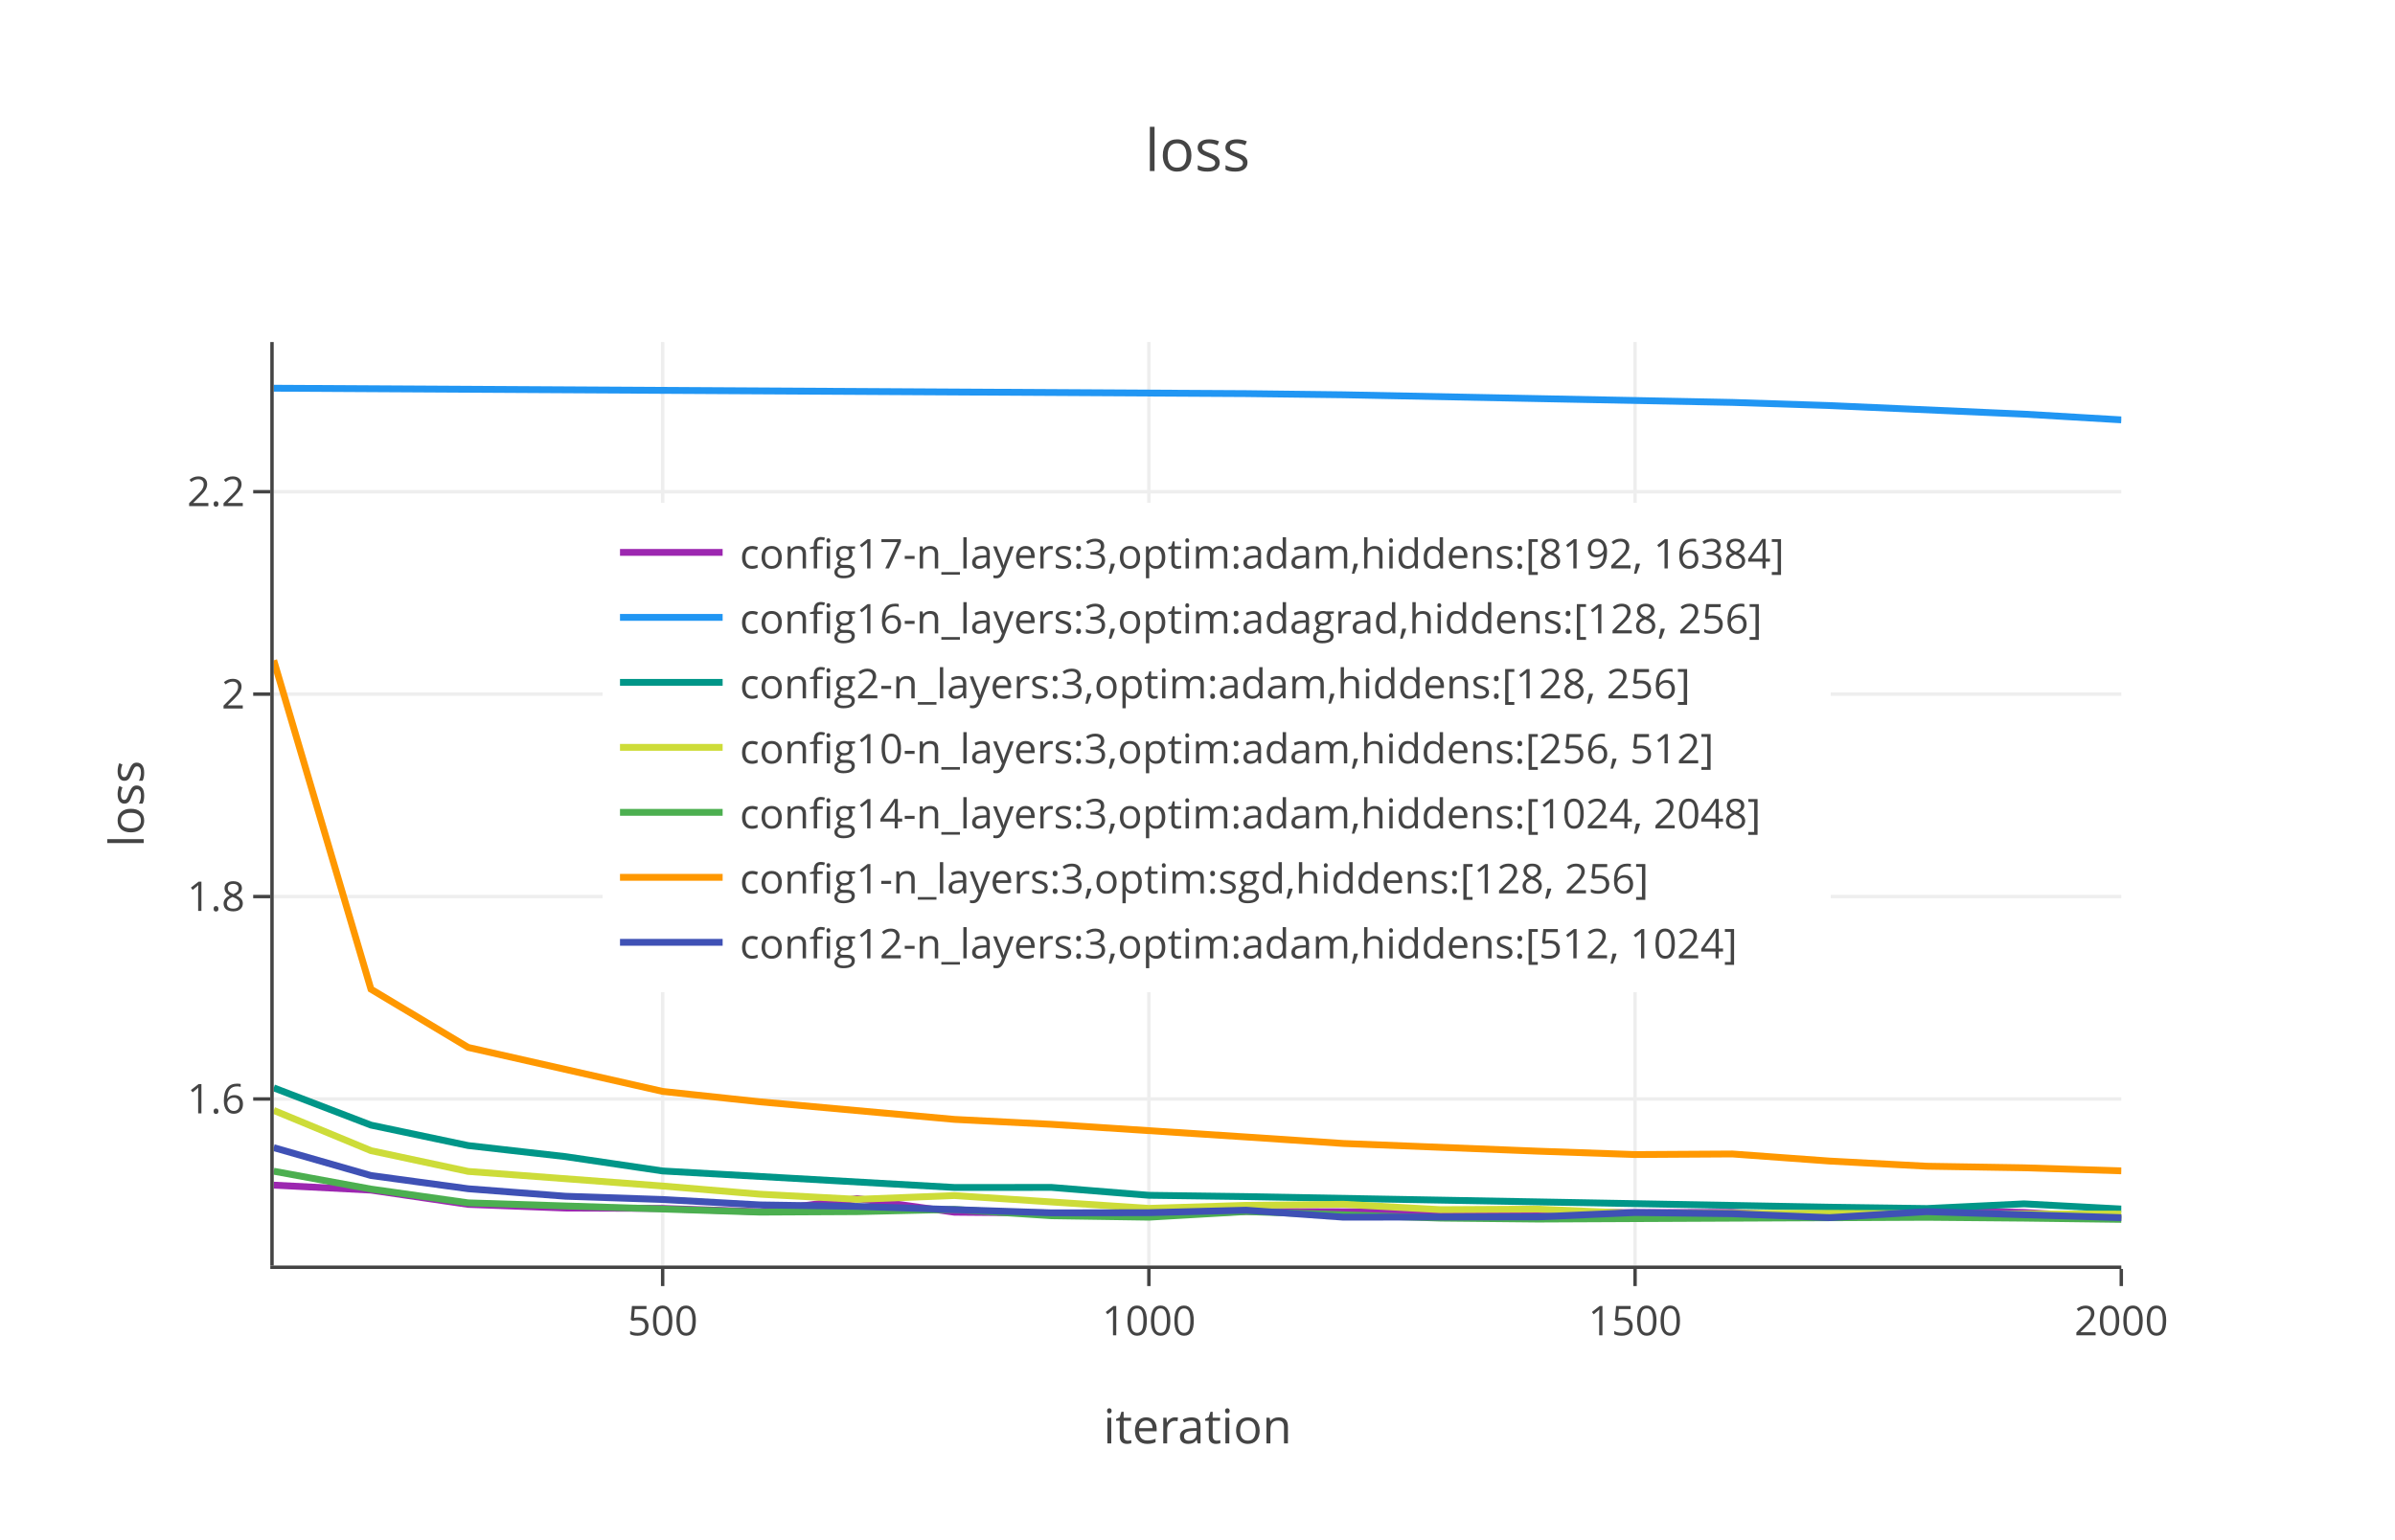
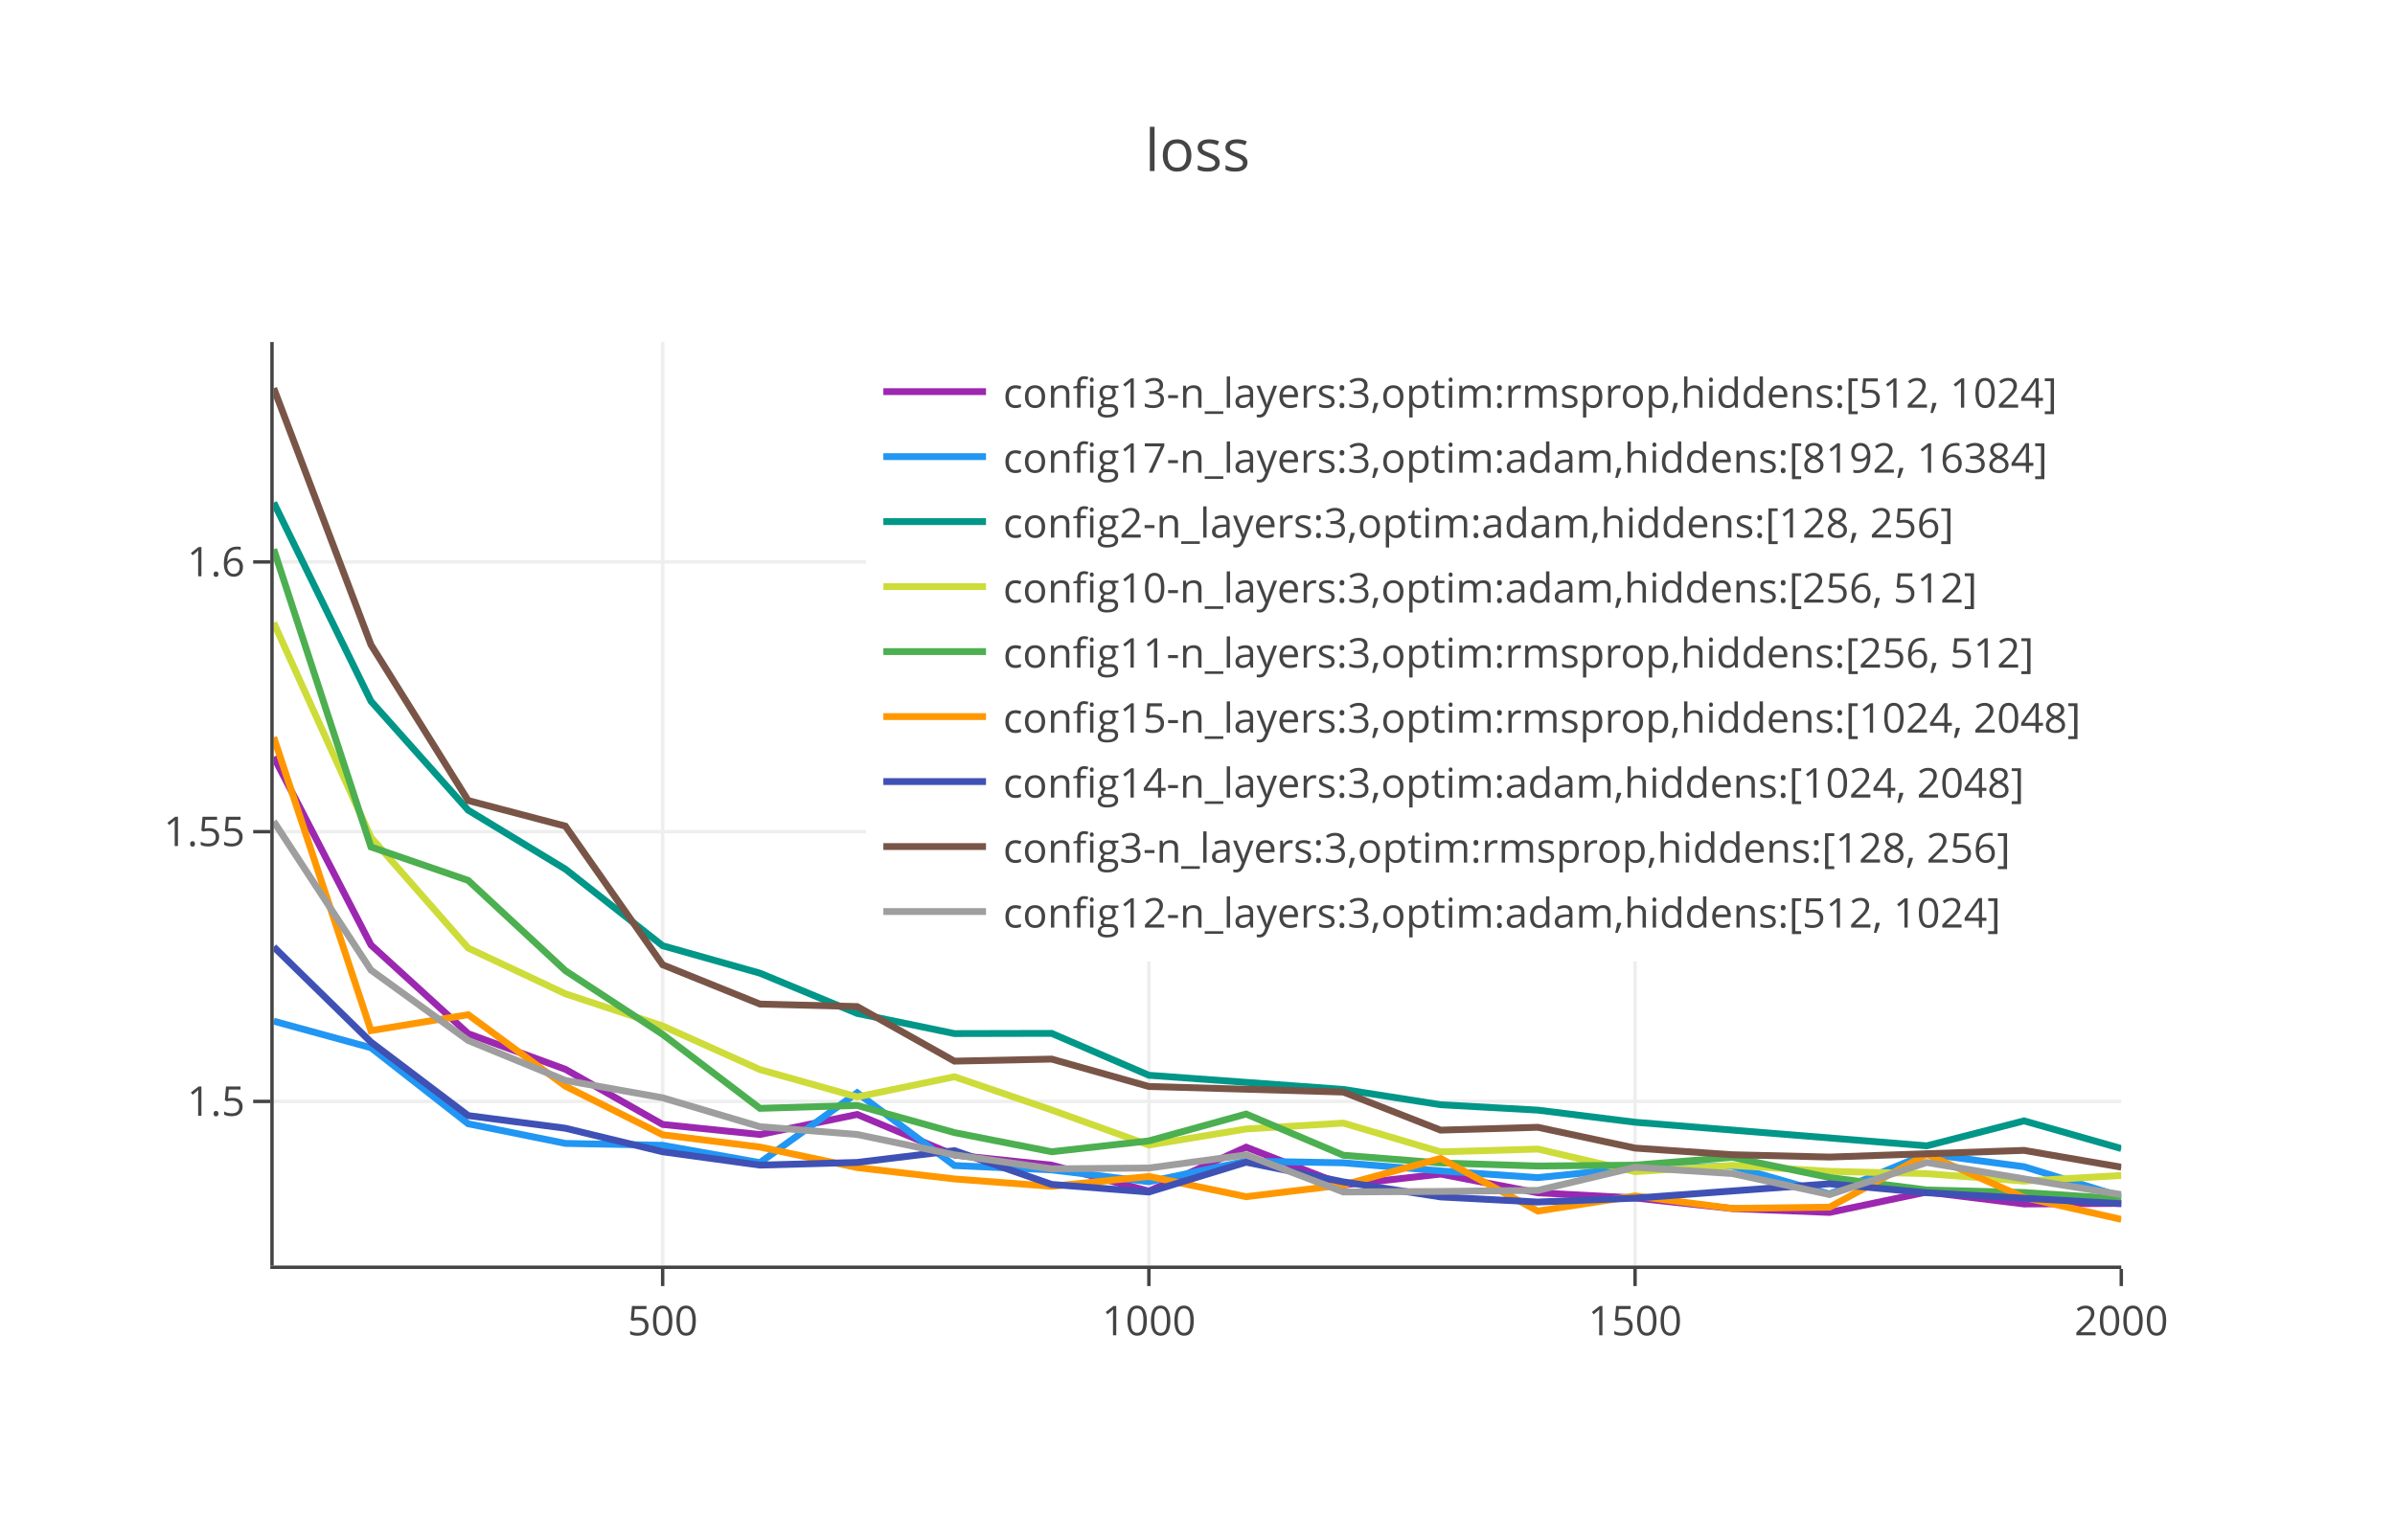
<svg xmlns="http://www.w3.org/2000/svg" class="main-svg" width="700" height="450" style="" viewBox="0 0 700 450">
  <rect x="0" y="0" width="700" height="450" style="fill: rgb(255, 255, 255); fill-opacity: 1;" />
-   <defs id="defs-e311ba">
+   <defs id="defs-2757ff">
    <g class="clips">
-       <clipPath id="clipe311baxyplot" class="plotclip">
+       <clipPath id="clip2757ffxyplot" class="plotclip">
        <rect width="540" height="270" />
      </clipPath>
-       <clipPath class="axesclip" id="clipe311bax">
+       <clipPath class="axesclip" id="clip2757ffx">
        <rect x="80" y="0" width="540" height="450" />
      </clipPath>
-       <clipPath class="axesclip" id="clipe311bay">
+       <clipPath class="axesclip" id="clip2757ffy">
        <rect x="0" y="100" width="700" height="270" />
      </clipPath>
-       <clipPath class="axesclip" id="clipe311baxy">
+       <clipPath class="axesclip" id="clip2757ffxy">
        <rect x="80" y="100" width="540" height="270" />
      </clipPath>
    </g>
    <g class="gradients" />
  </defs>
  <g class="bglayer" />
  <g class="layer-below">
    <g class="imagelayer" />
    <g class="shapelayer" />
  </g>
  <g class="cartesianlayer">
    <g class="subplot xy">
      <g class="layer-subplot">
        <g class="shapelayer" />
        <g class="imagelayer" />
      </g>
      <g class="gridlayer">
        <g class="x">
          <path class="xgrid crisp" transform="translate(193.68,0)" d="M0,100v270" style="stroke: rgb(238, 238, 238); stroke-opacity: 1; stroke-width: 1px;" />
          <path class="xgrid crisp" transform="translate(335.79,0)" d="M0,100v270" style="stroke: rgb(238, 238, 238); stroke-opacity: 1; stroke-width: 1px;" />
          <path class="xgrid crisp" transform="translate(477.89,0)" d="M0,100v270" style="stroke: rgb(238, 238, 238); stroke-opacity: 1; stroke-width: 1px;" />
        </g>
        <g class="y">
-           <path class="ygrid crisp" transform="translate(0,321.3)" d="M80,0h540" style="stroke: rgb(238, 238, 238); stroke-opacity: 1; stroke-width: 1px;" />
-           <path class="ygrid crisp" transform="translate(0,262.12)" d="M80,0h540" style="stroke: rgb(238, 238, 238); stroke-opacity: 1; stroke-width: 1px;" />
-           <path class="ygrid crisp" transform="translate(0,202.94)" d="M80,0h540" style="stroke: rgb(238, 238, 238); stroke-opacity: 1; stroke-width: 1px;" />
-           <path class="ygrid crisp" transform="translate(0,143.76)" d="M80,0h540" style="stroke: rgb(238, 238, 238); stroke-opacity: 1; stroke-width: 1px;" />
+           <path class="ygrid crisp" transform="translate(0,322.01)" d="M80,0h540" style="stroke: rgb(238, 238, 238); stroke-opacity: 1; stroke-width: 1px;" />
+           <path class="ygrid crisp" transform="translate(0,243.15)" d="M80,0h540" style="stroke: rgb(238, 238, 238); stroke-opacity: 1; stroke-width: 1px;" />
+           <path class="ygrid crisp" transform="translate(0,164.29)" d="M80,0h540" style="stroke: rgb(238, 238, 238); stroke-opacity: 1; stroke-width: 1px;" />
        </g>
      </g>
      <g class="zerolinelayer" />
      <path class="xlines-below" />
      <path class="ylines-below" />
      <g class="overlines-below" />
      <g class="xaxislayer-below" />
      <g class="yaxislayer-below" />
      <g class="overaxes-below" />
-       <g class="plot" transform="translate(80,100)" clip-path="url('#clipe311baxyplot')">
+       <g class="plot" transform="translate(80,100)" clip-path="url('#clip2757ffxyplot')">
        <g class="scatterlayer mlayer">
-           <g class="trace scatter trace9380fd" style="stroke-miterlimit: 2; opacity: 1;">
-             <g class="fills" />
-             <g class="errorbars" />
-             <g class="lines">
-               <path class="js-line" d="M0,246.49L28.42,247.95L56.84,252.12L85.26,253.19L113.68,253.3L142.11,254.25L170.53,250.42L198.95,254.41L227.37,254.65L255.79,255.3L284.21,254.17L397.89,254.53L426.32,254.44L454.74,255.97L483.16,253.76L511.58,254.47L540,256.11" style="vector-effect: non-scaling-stroke; fill: none; stroke: rgb(156, 39, 176); stroke-opacity: 1; stroke-width: 2px; opacity: 1;" />
-             </g>
-             <g class="points" />
-             <g class="text" />
-           </g>
-           <g class="trace scatter trace2fcb27" style="stroke-miterlimit: 2; opacity: 1;">
-             <g class="fills" />
-             <g class="errorbars" />
-             <g class="lines">
-               <path class="js-line" d="M0,13.5L284.21,15.08L312.63,15.42L426.32,17.65L454.74,18.57L511.58,21.08L540,22.75" style="vector-effect: non-scaling-stroke; fill: none; stroke: rgb(33, 150, 243); stroke-opacity: 1; stroke-width: 2px; opacity: 1;" />
-             </g>
-             <g class="points" />
-             <g class="text" />
-           </g>
-           <g class="trace scatter trace900aca" style="stroke-miterlimit: 2; opacity: 1;">
-             <g class="fills" />
-             <g class="errorbars" />
-             <g class="lines">
-               <path class="js-line" d="M0,218.05L28.42,228.94L56.84,234.92L85.26,238.15L113.68,242.35L198.95,247.17L227.37,247.16L255.79,249.46L284.21,249.84L426.32,252.42L454.74,252.94L483.16,253.33L511.58,251.96L540,253.47" style="vector-effect: non-scaling-stroke; fill: none; stroke: rgb(0, 150, 136); stroke-opacity: 1; stroke-width: 2px; opacity: 1;" />
-             </g>
-             <g class="points" />
-             <g class="text" />
-           </g>
-           <g class="trace scatter tracefe0510" style="stroke-miterlimit: 2; opacity: 1;">
-             <g class="fills" />
-             <g class="errorbars" />
-             <g class="lines">
-               <path class="js-line" d="M0,224.64L28.42,236.41L56.84,242.48L113.68,246.75L142.11,249.14L170.53,250.64L198.95,249.54L255.79,253.28L284.21,252.4L312.63,252.08L341.05,253.66L369.47,253.5L397.89,254.74L454.74,254.73L483.16,254.85L540,254.95" style="vector-effect: non-scaling-stroke; fill: none; stroke: rgb(205, 220, 57); stroke-opacity: 1; stroke-width: 2px; opacity: 1;" />
-             </g>
-             <g class="points" />
-             <g class="text" />
-           </g>
-           <g class="trace scatter tracebfa0bc" style="stroke-miterlimit: 2; opacity: 1;">
-             <g class="fills" />
-             <g class="errorbars" />
-             <g class="lines">
-               <path class="js-line" d="M0,242.42L28.42,247.64L56.84,251.67L142.11,254.38L170.53,254.24L198.95,253.59L227.37,255.44L255.79,255.86L284.21,254.22L341.05,256.13L369.47,256.41L483.16,255.9L511.58,256.14L540,256.5" style="vector-effect: non-scaling-stroke; fill: none; stroke: rgb(76, 175, 80); stroke-opacity: 1; stroke-width: 2px; opacity: 1;" />
-             </g>
-             <g class="points" />
-             <g class="text" />
-           </g>
-           <g class="trace scatter traceab5440" style="stroke-miterlimit: 2; opacity: 1;">
-             <g class="fills" />
-             <g class="errorbars" />
-             <g class="lines">
-               <path class="js-line" d="M0,93.05L28.42,189.2L56.84,206.23L113.68,219.09L142.11,222.13L198.95,227.27L227.37,228.71L284.21,232.41L312.63,234.31L369.47,236.56L397.89,237.55L426.32,237.38L454.74,239.45L483.16,240.96L511.58,241.42L540,242.31" style="vector-effect: non-scaling-stroke; fill: none; stroke: rgb(255, 152, 0); stroke-opacity: 1; stroke-width: 2px; opacity: 1;" />
-             </g>
-             <g class="points" />
-             <g class="text" />
-           </g>
-           <g class="trace scatter trace5bcc9e" style="stroke-miterlimit: 2; opacity: 1;">
-             <g class="fills" />
-             <g class="errorbars" />
-             <g class="lines">
-               <path class="js-line" d="M0,235.53L28.42,243.68L56.84,247.55L85.26,249.74L113.68,250.69L142.11,252.27L170.53,252.7L227.37,254.59L255.79,254.54L284.21,253.82L312.63,255.86L369.47,255.77L397.89,254.5L426.32,254.85L454.74,256L483.16,254.24L511.58,255.14L540,256" style="vector-effect: non-scaling-stroke; fill: none; stroke: rgb(63, 81, 181); stroke-opacity: 1; stroke-width: 2px; opacity: 1;" />
+           <g class="trace scatter trace5dca07" style="stroke-miterlimit: 2; opacity: 1;">
+             <g class="fills" />
+             <g class="errorbars" />
+             <g class="lines">
+               <path class="js-line" d="M0,121.28L28.42,176.27L56.84,202.21L85.26,212.63L113.68,228.75L142.11,231.69L170.53,225.82L198.95,237.69L227.37,240.65L255.79,248.25L284.21,235.4L312.63,246.44L341.05,243.26L369.47,248.73L397.89,250.24L426.32,253.34L454.74,254.47L483.16,248.5L511.58,252L540,251.83" style="vector-effect: non-scaling-stroke; fill: none; stroke: rgb(156, 39, 176); stroke-opacity: 1; stroke-width: 2px; opacity: 1;" />
+             </g>
+             <g class="points" />
+             <g class="text" />
+           </g>
+           <g class="trace scatter tracebbd925" style="stroke-miterlimit: 2; opacity: 1;">
+             <g class="fills" />
+             <g class="errorbars" />
+             <g class="lines">
+               <path class="js-line" d="M0,198.55L28.42,206.32L56.84,228.55L85.26,234.29L113.68,234.85L142.11,239.91L170.53,219.49L198.95,240.76L227.37,242.04L255.79,245.5L284.21,239.48L312.63,239.96L341.05,242.33L369.47,244.29L397.89,241.41L426.32,240.94L454.74,249.08L483.16,237.32L511.58,241.1L540,249.83" style="vector-effect: non-scaling-stroke; fill: none; stroke: rgb(33, 150, 243); stroke-opacity: 1; stroke-width: 2px; opacity: 1;" />
+             </g>
+             <g class="points" />
+             <g class="text" />
+           </g>
+           <g class="trace scatter trace4371c0" style="stroke-miterlimit: 2; opacity: 1;">
+             <g class="fills" />
+             <g class="errorbars" />
+             <g class="lines">
+               <path class="js-line" d="M0,46.95L28.42,105L56.84,136.87L85.26,154.11L113.68,176.5L142.11,184.52L170.53,196.29L198.95,202.18L227.37,202.12L255.79,214.37L284.21,216.44L312.63,218.51L341.05,222.98L369.47,224.56L397.89,228.1L483.16,235L511.58,227.7L540,235.79" style="vector-effect: non-scaling-stroke; fill: none; stroke: rgb(0, 150, 136); stroke-opacity: 1; stroke-width: 2px; opacity: 1;" />
+             </g>
+             <g class="points" />
+             <g class="text" />
+           </g>
+           <g class="trace scatter trace4a3ec7" style="stroke-miterlimit: 2; opacity: 1;">
+             <g class="fills" />
+             <g class="errorbars" />
+             <g class="lines">
+               <path class="js-line" d="M0,82.08L28.42,144.81L56.84,177.18L85.26,190.56L113.68,199.95L142.11,212.71L170.53,220.7L198.95,214.8L227.37,224.52L255.79,234.77L284.21,230.07L312.63,228.35L341.05,236.76L369.47,235.95L397.89,242.55L426.32,240.72L454.74,242.46L483.16,243.14L511.58,245.31L540,243.66" style="vector-effect: non-scaling-stroke; fill: none; stroke: rgb(205, 220, 57); stroke-opacity: 1; stroke-width: 2px; opacity: 1;" />
+             </g>
+             <g class="points" />
+             <g class="text" />
+           </g>
+           <g class="trace scatter trace58db3f" style="stroke-miterlimit: 2; opacity: 1;">
+             <g class="fills" />
+             <g class="errorbars" />
+             <g class="lines">
+               <path class="js-line" d="M0,60.58L28.42,147.62L56.84,157.4L85.26,183.8L113.68,202.42L142.11,224.04L170.53,223.19L198.95,231.13L227.37,236.73L255.79,233.55L284.21,225.7L312.63,237.75L341.05,240L369.47,240.9L397.89,240.65L426.32,238.37L454.74,244.27L483.16,247.91L511.58,248.64L540,250.49" style="vector-effect: non-scaling-stroke; fill: none; stroke: rgb(76, 175, 80); stroke-opacity: 1; stroke-width: 2px; opacity: 1;" />
+             </g>
+             <g class="points" />
+             <g class="text" />
+           </g>
+           <g class="trace scatter trace275f50" style="stroke-miterlimit: 2; opacity: 1;">
+             <g class="fills" />
+             <g class="errorbars" />
+             <g class="lines">
+               <path class="js-line" d="M0,115.55L28.42,201.31L56.84,196.66L85.26,217.56L113.68,231.77L142.11,235.36L170.53,241.36L198.95,244.68L227.37,246.84L255.79,243.95L284.21,249.87L312.63,246.43L341.05,238.69L369.47,254.07L397.89,249.65L426.32,253.31L454.74,252.93L483.16,237.49L511.58,250.09L540,256.5" style="vector-effect: non-scaling-stroke; fill: none; stroke: rgb(255, 152, 0); stroke-opacity: 1; stroke-width: 2px; opacity: 1;" />
+             </g>
+             <g class="points" />
+             <g class="text" />
+           </g>
+           <g class="trace scatter tracebc31fe" style="stroke-miterlimit: 2; opacity: 1;">
+             <g class="fills" />
+             <g class="errorbars" />
+             <g class="lines">
+               <path class="js-line" d="M0,176.84L28.42,204.67L56.84,226.16L85.26,229.86L113.68,236.74L142.11,240.64L170.53,239.85L198.95,236.4L227.37,246.28L255.79,248.5L284.21,239.79L312.63,245.54L341.05,249.94L369.47,251.43L397.89,250.3L454.74,246.1L483.16,248.71L540,251.92" style="vector-effect: non-scaling-stroke; fill: none; stroke: rgb(63, 81, 181); stroke-opacity: 1; stroke-width: 2px; opacity: 1;" />
+             </g>
+             <g class="points" />
+             <g class="text" />
+           </g>
+           <g class="trace scatter trace89fa30" style="stroke-miterlimit: 2; opacity: 1;">
+             <g class="fills" />
+             <g class="errorbars" />
+             <g class="lines">
+               <path class="js-line" d="M0,13.5L28.42,88.5L56.84,134.05L85.26,141.53L113.68,182.07L142.11,193.55L170.53,194.28L198.95,210.24L227.37,209.64L255.79,217.65L284.21,218.45L312.63,219.28L341.05,230.41L369.47,229.58L397.89,235.66L426.32,237.6L454.74,238.28L511.58,236.33L540,241.24" style="vector-effect: non-scaling-stroke; fill: none; stroke: rgb(121, 85, 72); stroke-opacity: 1; stroke-width: 2px; opacity: 1;" />
+             </g>
+             <g class="points" />
+             <g class="text" />
+           </g>
+           <g class="trace scatter trace2806be" style="stroke-miterlimit: 2; opacity: 1;">
+             <g class="fills" />
+             <g class="errorbars" />
+             <g class="lines">
+               <path class="js-line" d="M0,140.15L28.42,183.61L56.84,204.2L85.26,215.87L113.68,220.96L142.11,229.4L170.53,231.68L198.95,237.63L227.37,241.72L255.79,241.49L284.21,237.63L312.63,248.49L341.05,248.33L369.47,248.02L397.89,241.27L426.32,243.11L454.74,249.24L483.16,239.86L511.58,244.66L540,249.25" style="vector-effect: non-scaling-stroke; fill: none; stroke: rgb(158, 158, 158); stroke-opacity: 1; stroke-width: 2px; opacity: 1;" />
            </g>
            <g class="points" />
            <g class="text" />
          </g>
        </g>
      </g>
      <g class="overplot" />
      <path class="xlines-above crisp" d="M79,370.5H620" style="fill: none; stroke-width: 1px; stroke: rgb(68, 68, 68); stroke-opacity: 1;" />
      <path class="ylines-above crisp" d="M79.5,100V370" style="fill: none; stroke-width: 1px; stroke: rgb(68, 68, 68); stroke-opacity: 1;" />
      <g class="overlines-above" />
      <g class="xaxislayer-above">
        <path class="xtick ticks crisp" d="M0,371v5" transform="translate(193.68,0)" style="stroke: rgb(68, 68, 68); stroke-opacity: 1; stroke-width: 1px;" />
        <path class="xtick ticks crisp" d="M0,371v5" transform="translate(335.79,0)" style="stroke: rgb(68, 68, 68); stroke-opacity: 1; stroke-width: 1px;" />
        <path class="xtick ticks crisp" d="M0,371v5" transform="translate(477.89,0)" style="stroke: rgb(68, 68, 68); stroke-opacity: 1; stroke-width: 1px;" />
        <path class="xtick ticks crisp" d="M0,371v5" transform="translate(620,0)" style="stroke: rgb(68, 68, 68); stroke-opacity: 1; stroke-width: 1px;" />
        <g class="xtick">
          <text text-anchor="middle" x="0" y="390.4" transform="translate(193.68,0)" style="font-family: 'Open Sans', verdana, arial, sans-serif; font-size: 12px; fill: rgb(68, 68, 68); fill-opacity: 1; white-space: pre;">500</text>
        </g>
        <g class="xtick">
          <text text-anchor="middle" x="0" y="390.4" transform="translate(335.79,0)" style="font-family: 'Open Sans', verdana, arial, sans-serif; font-size: 12px; fill: rgb(68, 68, 68); fill-opacity: 1; white-space: pre;">1000</text>
        </g>
        <g class="xtick">
          <text text-anchor="middle" x="0" y="390.4" transform="translate(477.89,0)" style="font-family: 'Open Sans', verdana, arial, sans-serif; font-size: 12px; fill: rgb(68, 68, 68); fill-opacity: 1; white-space: pre;">1500</text>
        </g>
        <g class="xtick">
          <text text-anchor="middle" x="0" y="390.4" transform="translate(620,0)" style="font-family: 'Open Sans', verdana, arial, sans-serif; font-size: 12px; fill: rgb(68, 68, 68); fill-opacity: 1; white-space: pre;">2000</text>
        </g>
      </g>
      <g class="yaxislayer-above">
-         <path class="ytick ticks crisp" d="M79,0h-5" transform="translate(0,321.3)" style="stroke: rgb(68, 68, 68); stroke-opacity: 1; stroke-width: 1px;" />
-         <path class="ytick ticks crisp" d="M79,0h-5" transform="translate(0,262.12)" style="stroke: rgb(68, 68, 68); stroke-opacity: 1; stroke-width: 1px;" />
-         <path class="ytick ticks crisp" d="M79,0h-5" transform="translate(0,202.94)" style="stroke: rgb(68, 68, 68); stroke-opacity: 1; stroke-width: 1px;" />
-         <path class="ytick ticks crisp" d="M79,0h-5" transform="translate(0,143.76)" style="stroke: rgb(68, 68, 68); stroke-opacity: 1; stroke-width: 1px;" />
+         <path class="ytick ticks crisp" d="M79,0h-5" transform="translate(0,322.01)" style="stroke: rgb(68, 68, 68); stroke-opacity: 1; stroke-width: 1px;" />
+         <path class="ytick ticks crisp" d="M79,0h-5" transform="translate(0,243.15)" style="stroke: rgb(68, 68, 68); stroke-opacity: 1; stroke-width: 1px;" />
+         <path class="ytick ticks crisp" d="M79,0h-5" transform="translate(0,164.29)" style="stroke: rgb(68, 68, 68); stroke-opacity: 1; stroke-width: 1px;" />
        <g class="ytick">
-           <text text-anchor="end" x="71.6" y="4.2" transform="translate(0,321.3)" style="font-family: 'Open Sans', verdana, arial, sans-serif; font-size: 12px; fill: rgb(68, 68, 68); fill-opacity: 1; white-space: pre;">1.6</text>
+           <text text-anchor="end" x="71.6" y="4.2" transform="translate(0,322.01)" style="font-family: 'Open Sans', verdana, arial, sans-serif; font-size: 12px; fill: rgb(68, 68, 68); fill-opacity: 1; white-space: pre;">1.5</text>
        </g>
        <g class="ytick">
-           <text text-anchor="end" x="71.6" y="4.2" transform="translate(0,262.12)" style="font-family: 'Open Sans', verdana, arial, sans-serif; font-size: 12px; fill: rgb(68, 68, 68); fill-opacity: 1; white-space: pre;">1.8</text>
+           <text text-anchor="end" x="71.6" y="4.2" transform="translate(0,243.15)" style="font-family: 'Open Sans', verdana, arial, sans-serif; font-size: 12px; fill: rgb(68, 68, 68); fill-opacity: 1; white-space: pre;">1.55</text>
        </g>
        <g class="ytick">
-           <text text-anchor="end" x="71.6" y="4.2" transform="translate(0,202.94)" style="font-family: 'Open Sans', verdana, arial, sans-serif; font-size: 12px; fill: rgb(68, 68, 68); fill-opacity: 1; white-space: pre;">2</text>
-         </g>
-         <g class="ytick">
-           <text text-anchor="end" x="71.6" y="4.2" transform="translate(0,143.76)" style="font-family: 'Open Sans', verdana, arial, sans-serif; font-size: 12px; fill: rgb(68, 68, 68); fill-opacity: 1; white-space: pre;">2.2</text>
+           <text text-anchor="end" x="71.6" y="4.2" transform="translate(0,164.29)" style="font-family: 'Open Sans', verdana, arial, sans-serif; font-size: 12px; fill: rgb(68, 68, 68); fill-opacity: 1; white-space: pre;">1.6</text>
        </g>
      </g>
      <g class="overaxes-above" />
    </g>
  </g>
  <g class="polarlayer" />
  <g class="ternarylayer" />
  <g class="geolayer" />
  <g class="funnelarealayer" />
  <g class="pielayer" />
  <g class="treemaplayer" />
  <g class="sunburstlayer" />
  <g class="glimages" />
-   <defs id="topdefs-e311ba">
+   <defs id="topdefs-2757ff">
    <g class="clips" />
-     <clipPath id="legende311ba">
-       <rect width="359" height="143" x="0" y="0" />
+     <clipPath id="legend2757ff">
+       <rect width="369" height="181" x="0" y="0" />
    </clipPath>
  </defs>
  <g class="layer-above">
    <g class="imagelayer" />
    <g class="shapelayer" />
  </g>
  <g class="infolayer">
-     <g class="legend" pointer-events="all" transform="translate(176.2095,147)">
-       <rect class="bg" shape-rendering="crispEdges" width="359" height="143" x="0" y="0" style="stroke: rgb(68, 68, 68); stroke-opacity: 1; fill: rgb(255, 255, 255); fill-opacity: 1; stroke-width: 0px;" />
-       <g class="scrollbox" transform="" clip-path="url('#legende311ba')">
+     <g class="legend" pointer-events="all" transform="translate(253.1846,100)">
+       <rect class="bg" shape-rendering="crispEdges" width="369" height="181" x="0" y="0" style="stroke: rgb(68, 68, 68); stroke-opacity: 1; fill: rgb(255, 255, 255); fill-opacity: 1; stroke-width: 0px;" />
+       <g class="scrollbox" transform="" clip-path="url('#legend2757ff')">
        <g class="groups">
          <g class="traces" transform="translate(0,14.5)" style="opacity: 1;">
+             <text class="legendtext" text-anchor="start" x="40" y="4.68" style="font-family: 'Open Sans', verdana, arial, sans-serif; font-size: 12px; fill: rgb(68, 68, 68); fill-opacity: 1; white-space: pre;">config13-n_layers:3,optim:rmsprop,hiddens:[512, 1024]</text>
+             <g class="layers" style="opacity: 1;">
+               <g class="legendfill" />
+               <g class="legendlines">
+                 <path class="js-line" d="M5,0h30" style="fill: none; stroke: rgb(156, 39, 176); stroke-opacity: 1; stroke-width: 2px;" />
+               </g>
+               <g class="legendsymbols">
+                 <g class="legendpoints" />
+               </g>
+             </g>
+             <rect class="legendtoggle" x="0" y="-9.5" width="363.094" height="19" style="fill: rgb(0, 0, 0); fill-opacity: 0;" />
+           </g>
+           <g class="traces" transform="translate(0,33.5)" style="opacity: 1;">
            <text class="legendtext" text-anchor="start" x="40" y="4.68" style="font-family: 'Open Sans', verdana, arial, sans-serif; font-size: 12px; fill: rgb(68, 68, 68); fill-opacity: 1; white-space: pre;">config17-n_layers:3,optim:adam,hiddens:[8192, 16384]</text>
            <g class="layers" style="opacity: 1;">
              <g class="legendfill" />
              <g class="legendlines">
-                 <path class="js-line" d="M5,0h30" style="fill: none; stroke: rgb(156, 39, 176); stroke-opacity: 1; stroke-width: 2px;" />
-               </g>
-               <g class="legendsymbols">
-                 <g class="legendpoints" />
-               </g>
-             </g>
-             <rect class="legendtoggle" x="0" y="-9.5" width="353.109" height="19" style="fill: rgb(0, 0, 0); fill-opacity: 0;" />
-           </g>
-           <g class="traces" transform="translate(0,33.5)" style="opacity: 1;">
-             <text class="legendtext" text-anchor="start" x="40" y="4.68" style="font-family: 'Open Sans', verdana, arial, sans-serif; font-size: 12px; fill: rgb(68, 68, 68); fill-opacity: 1; white-space: pre;">config16-n_layers:3,optim:adagrad,hiddens:[128, 256]</text>
-             <g class="layers" style="opacity: 1;">
-               <g class="legendfill" />
-               <g class="legendlines">
                <path class="js-line" d="M5,0h30" style="fill: none; stroke: rgb(33, 150, 243); stroke-opacity: 1; stroke-width: 2px;" />
              </g>
              <g class="legendsymbols">
                <g class="legendpoints" />
              </g>
            </g>
-             <rect class="legendtoggle" x="0" y="-9.5" width="353.109" height="19" style="fill: rgb(0, 0, 0); fill-opacity: 0;" />
+             <rect class="legendtoggle" x="0" y="-9.5" width="363.094" height="19" style="fill: rgb(0, 0, 0); fill-opacity: 0;" />
          </g>
          <g class="traces" transform="translate(0,52.5)" style="opacity: 1;">
            <text class="legendtext" text-anchor="start" x="40" y="4.68" style="font-family: 'Open Sans', verdana, arial, sans-serif; font-size: 12px; fill: rgb(68, 68, 68); fill-opacity: 1; white-space: pre;">config2-n_layers:3,optim:adam,hiddens:[128, 256]</text>
            <g class="layers" style="opacity: 1;">
              <g class="legendfill" />
              <g class="legendlines">
                <path class="js-line" d="M5,0h30" style="fill: none; stroke: rgb(0, 150, 136); stroke-opacity: 1; stroke-width: 2px;" />
              </g>
              <g class="legendsymbols">
                <g class="legendpoints" />
              </g>
            </g>
-             <rect class="legendtoggle" x="0" y="-9.5" width="353.109" height="19" style="fill: rgb(0, 0, 0); fill-opacity: 0;" />
+             <rect class="legendtoggle" x="0" y="-9.5" width="363.094" height="19" style="fill: rgb(0, 0, 0); fill-opacity: 0;" />
          </g>
          <g class="traces" transform="translate(0,71.5)" style="opacity: 1;">
            <text class="legendtext" text-anchor="start" x="40" y="4.68" style="font-family: 'Open Sans', verdana, arial, sans-serif; font-size: 12px; fill: rgb(68, 68, 68); fill-opacity: 1; white-space: pre;">config10-n_layers:3,optim:adam,hiddens:[256, 512]</text>
            <g class="layers" style="opacity: 1;">
              <g class="legendfill" />
              <g class="legendlines">
                <path class="js-line" d="M5,0h30" style="fill: none; stroke: rgb(205, 220, 57); stroke-opacity: 1; stroke-width: 2px;" />
              </g>
              <g class="legendsymbols">
                <g class="legendpoints" />
              </g>
            </g>
-             <rect class="legendtoggle" x="0" y="-9.5" width="353.109" height="19" style="fill: rgb(0, 0, 0); fill-opacity: 0;" />
+             <rect class="legendtoggle" x="0" y="-9.5" width="363.094" height="19" style="fill: rgb(0, 0, 0); fill-opacity: 0;" />
          </g>
          <g class="traces" transform="translate(0,90.5)" style="opacity: 1;">
+             <text class="legendtext" text-anchor="start" x="40" y="4.68" style="font-family: 'Open Sans', verdana, arial, sans-serif; font-size: 12px; fill: rgb(68, 68, 68); fill-opacity: 1; white-space: pre;">config11-n_layers:3,optim:rmsprop,hiddens:[256, 512]</text>
+             <g class="layers" style="opacity: 1;">
+               <g class="legendfill" />
+               <g class="legendlines">
+                 <path class="js-line" d="M5,0h30" style="fill: none; stroke: rgb(76, 175, 80); stroke-opacity: 1; stroke-width: 2px;" />
+               </g>
+               <g class="legendsymbols">
+                 <g class="legendpoints" />
+               </g>
+             </g>
+             <rect class="legendtoggle" x="0" y="-9.5" width="363.094" height="19" style="fill: rgb(0, 0, 0); fill-opacity: 0;" />
+           </g>
+           <g class="traces" transform="translate(0,109.5)" style="opacity: 1;">
+             <text class="legendtext" text-anchor="start" x="40" y="4.68" style="font-family: 'Open Sans', verdana, arial, sans-serif; font-size: 12px; fill: rgb(68, 68, 68); fill-opacity: 1; white-space: pre;">config15-n_layers:3,optim:rmsprop,hiddens:[1024, 2048]</text>
+             <g class="layers" style="opacity: 1;">
+               <g class="legendfill" />
+               <g class="legendlines">
+                 <path class="js-line" d="M5,0h30" style="fill: none; stroke: rgb(255, 152, 0); stroke-opacity: 1; stroke-width: 2px;" />
+               </g>
+               <g class="legendsymbols">
+                 <g class="legendpoints" />
+               </g>
+             </g>
+             <rect class="legendtoggle" x="0" y="-9.5" width="363.094" height="19" style="fill: rgb(0, 0, 0); fill-opacity: 0;" />
+           </g>
+           <g class="traces" transform="translate(0,128.5)" style="opacity: 1;">
            <text class="legendtext" text-anchor="start" x="40" y="4.68" style="font-family: 'Open Sans', verdana, arial, sans-serif; font-size: 12px; fill: rgb(68, 68, 68); fill-opacity: 1; white-space: pre;">config14-n_layers:3,optim:adam,hiddens:[1024, 2048]</text>
            <g class="layers" style="opacity: 1;">
              <g class="legendfill" />
              <g class="legendlines">
-                 <path class="js-line" d="M5,0h30" style="fill: none; stroke: rgb(76, 175, 80); stroke-opacity: 1; stroke-width: 2px;" />
-               </g>
-               <g class="legendsymbols">
-                 <g class="legendpoints" />
-               </g>
-             </g>
-             <rect class="legendtoggle" x="0" y="-9.5" width="353.109" height="19" style="fill: rgb(0, 0, 0); fill-opacity: 0;" />
-           </g>
-           <g class="traces" transform="translate(0,109.5)" style="opacity: 1;">
-             <text class="legendtext" text-anchor="start" x="40" y="4.68" style="font-family: 'Open Sans', verdana, arial, sans-serif; font-size: 12px; fill: rgb(68, 68, 68); fill-opacity: 1; white-space: pre;">config1-n_layers:3,optim:sgd,hiddens:[128, 256]</text>
-             <g class="layers" style="opacity: 1;">
-               <g class="legendfill" />
-               <g class="legendlines">
-                 <path class="js-line" d="M5,0h30" style="fill: none; stroke: rgb(255, 152, 0); stroke-opacity: 1; stroke-width: 2px;" />
-               </g>
-               <g class="legendsymbols">
-                 <g class="legendpoints" />
-               </g>
-             </g>
-             <rect class="legendtoggle" x="0" y="-9.5" width="353.109" height="19" style="fill: rgb(0, 0, 0); fill-opacity: 0;" />
-           </g>
-           <g class="traces" transform="translate(0,128.5)" style="opacity: 1;">
+                 <path class="js-line" d="M5,0h30" style="fill: none; stroke: rgb(63, 81, 181); stroke-opacity: 1; stroke-width: 2px;" />
+               </g>
+               <g class="legendsymbols">
+                 <g class="legendpoints" />
+               </g>
+             </g>
+             <rect class="legendtoggle" x="0" y="-9.5" width="363.094" height="19" style="fill: rgb(0, 0, 0); fill-opacity: 0;" />
+           </g>
+           <g class="traces" transform="translate(0,147.5)" style="opacity: 1;">
+             <text class="legendtext" text-anchor="start" x="40" y="4.68" style="font-family: 'Open Sans', verdana, arial, sans-serif; font-size: 12px; fill: rgb(68, 68, 68); fill-opacity: 1; white-space: pre;">config3-n_layers:3,optim:rmsprop,hiddens:[128, 256]</text>
+             <g class="layers" style="opacity: 1;">
+               <g class="legendfill" />
+               <g class="legendlines">
+                 <path class="js-line" d="M5,0h30" style="fill: none; stroke: rgb(121, 85, 72); stroke-opacity: 1; stroke-width: 2px;" />
+               </g>
+               <g class="legendsymbols">
+                 <g class="legendpoints" />
+               </g>
+             </g>
+             <rect class="legendtoggle" x="0" y="-9.5" width="363.094" height="19" style="fill: rgb(0, 0, 0); fill-opacity: 0;" />
+           </g>
+           <g class="traces" transform="translate(0,166.5)" style="opacity: 1;">
            <text class="legendtext" text-anchor="start" x="40" y="4.68" style="font-family: 'Open Sans', verdana, arial, sans-serif; font-size: 12px; fill: rgb(68, 68, 68); fill-opacity: 1; white-space: pre;">config12-n_layers:3,optim:adam,hiddens:[512, 1024]</text>
            <g class="layers" style="opacity: 1;">
              <g class="legendfill" />
              <g class="legendlines">
-                 <path class="js-line" d="M5,0h30" style="fill: none; stroke: rgb(63, 81, 181); stroke-opacity: 1; stroke-width: 2px;" />
-               </g>
-               <g class="legendsymbols">
-                 <g class="legendpoints" />
-               </g>
-             </g>
-             <rect class="legendtoggle" x="0" y="-9.5" width="353.109" height="19" style="fill: rgb(0, 0, 0); fill-opacity: 0;" />
+                 <path class="js-line" d="M5,0h30" style="fill: none; stroke: rgb(158, 158, 158); stroke-opacity: 1; stroke-width: 2px;" />
+               </g>
+               <g class="legendsymbols">
+                 <g class="legendpoints" />
+               </g>
+             </g>
+             <rect class="legendtoggle" x="0" y="-9.5" width="363.094" height="19" style="fill: rgb(0, 0, 0); fill-opacity: 0;" />
          </g>
        </g>
      </g>
      <rect class="scrollbar" rx="20" ry="3" width="0" height="0" x="0" y="0" style="fill: rgb(128, 139, 164); fill-opacity: 1;" />
    </g>
    <g class="g-gtitle">
      <text class="gtitle" x="350" y="50" text-anchor="middle" dy="0em" style="font-family: 'Open Sans', verdana, arial, sans-serif; font-size: 17px; fill: rgb(68, 68, 68); opacity: 1; font-weight: normal; white-space: pre;">loss</text>
    </g>
-     <g class="g-xtitle">
-       <text class="xtitle" x="350" y="422" text-anchor="middle" style="font-family: 'Open Sans', verdana, arial, sans-serif; font-size: 14px; fill: rgb(68, 68, 68); opacity: 1; font-weight: normal; white-space: pre;">iteration</text>
-     </g>
-     <g class="g-ytitle">
-       <text class="ytitle" transform="rotate(-90,42,235)" x="42" y="235" text-anchor="middle" style="font-family: 'Open Sans', verdana, arial, sans-serif; font-size: 14px; fill: rgb(68, 68, 68); opacity: 1; font-weight: normal; white-space: pre;">loss</text>
-     </g>
+     <g class="g-xtitle" />
+     <g class="g-ytitle" />
  </g>
</svg>
